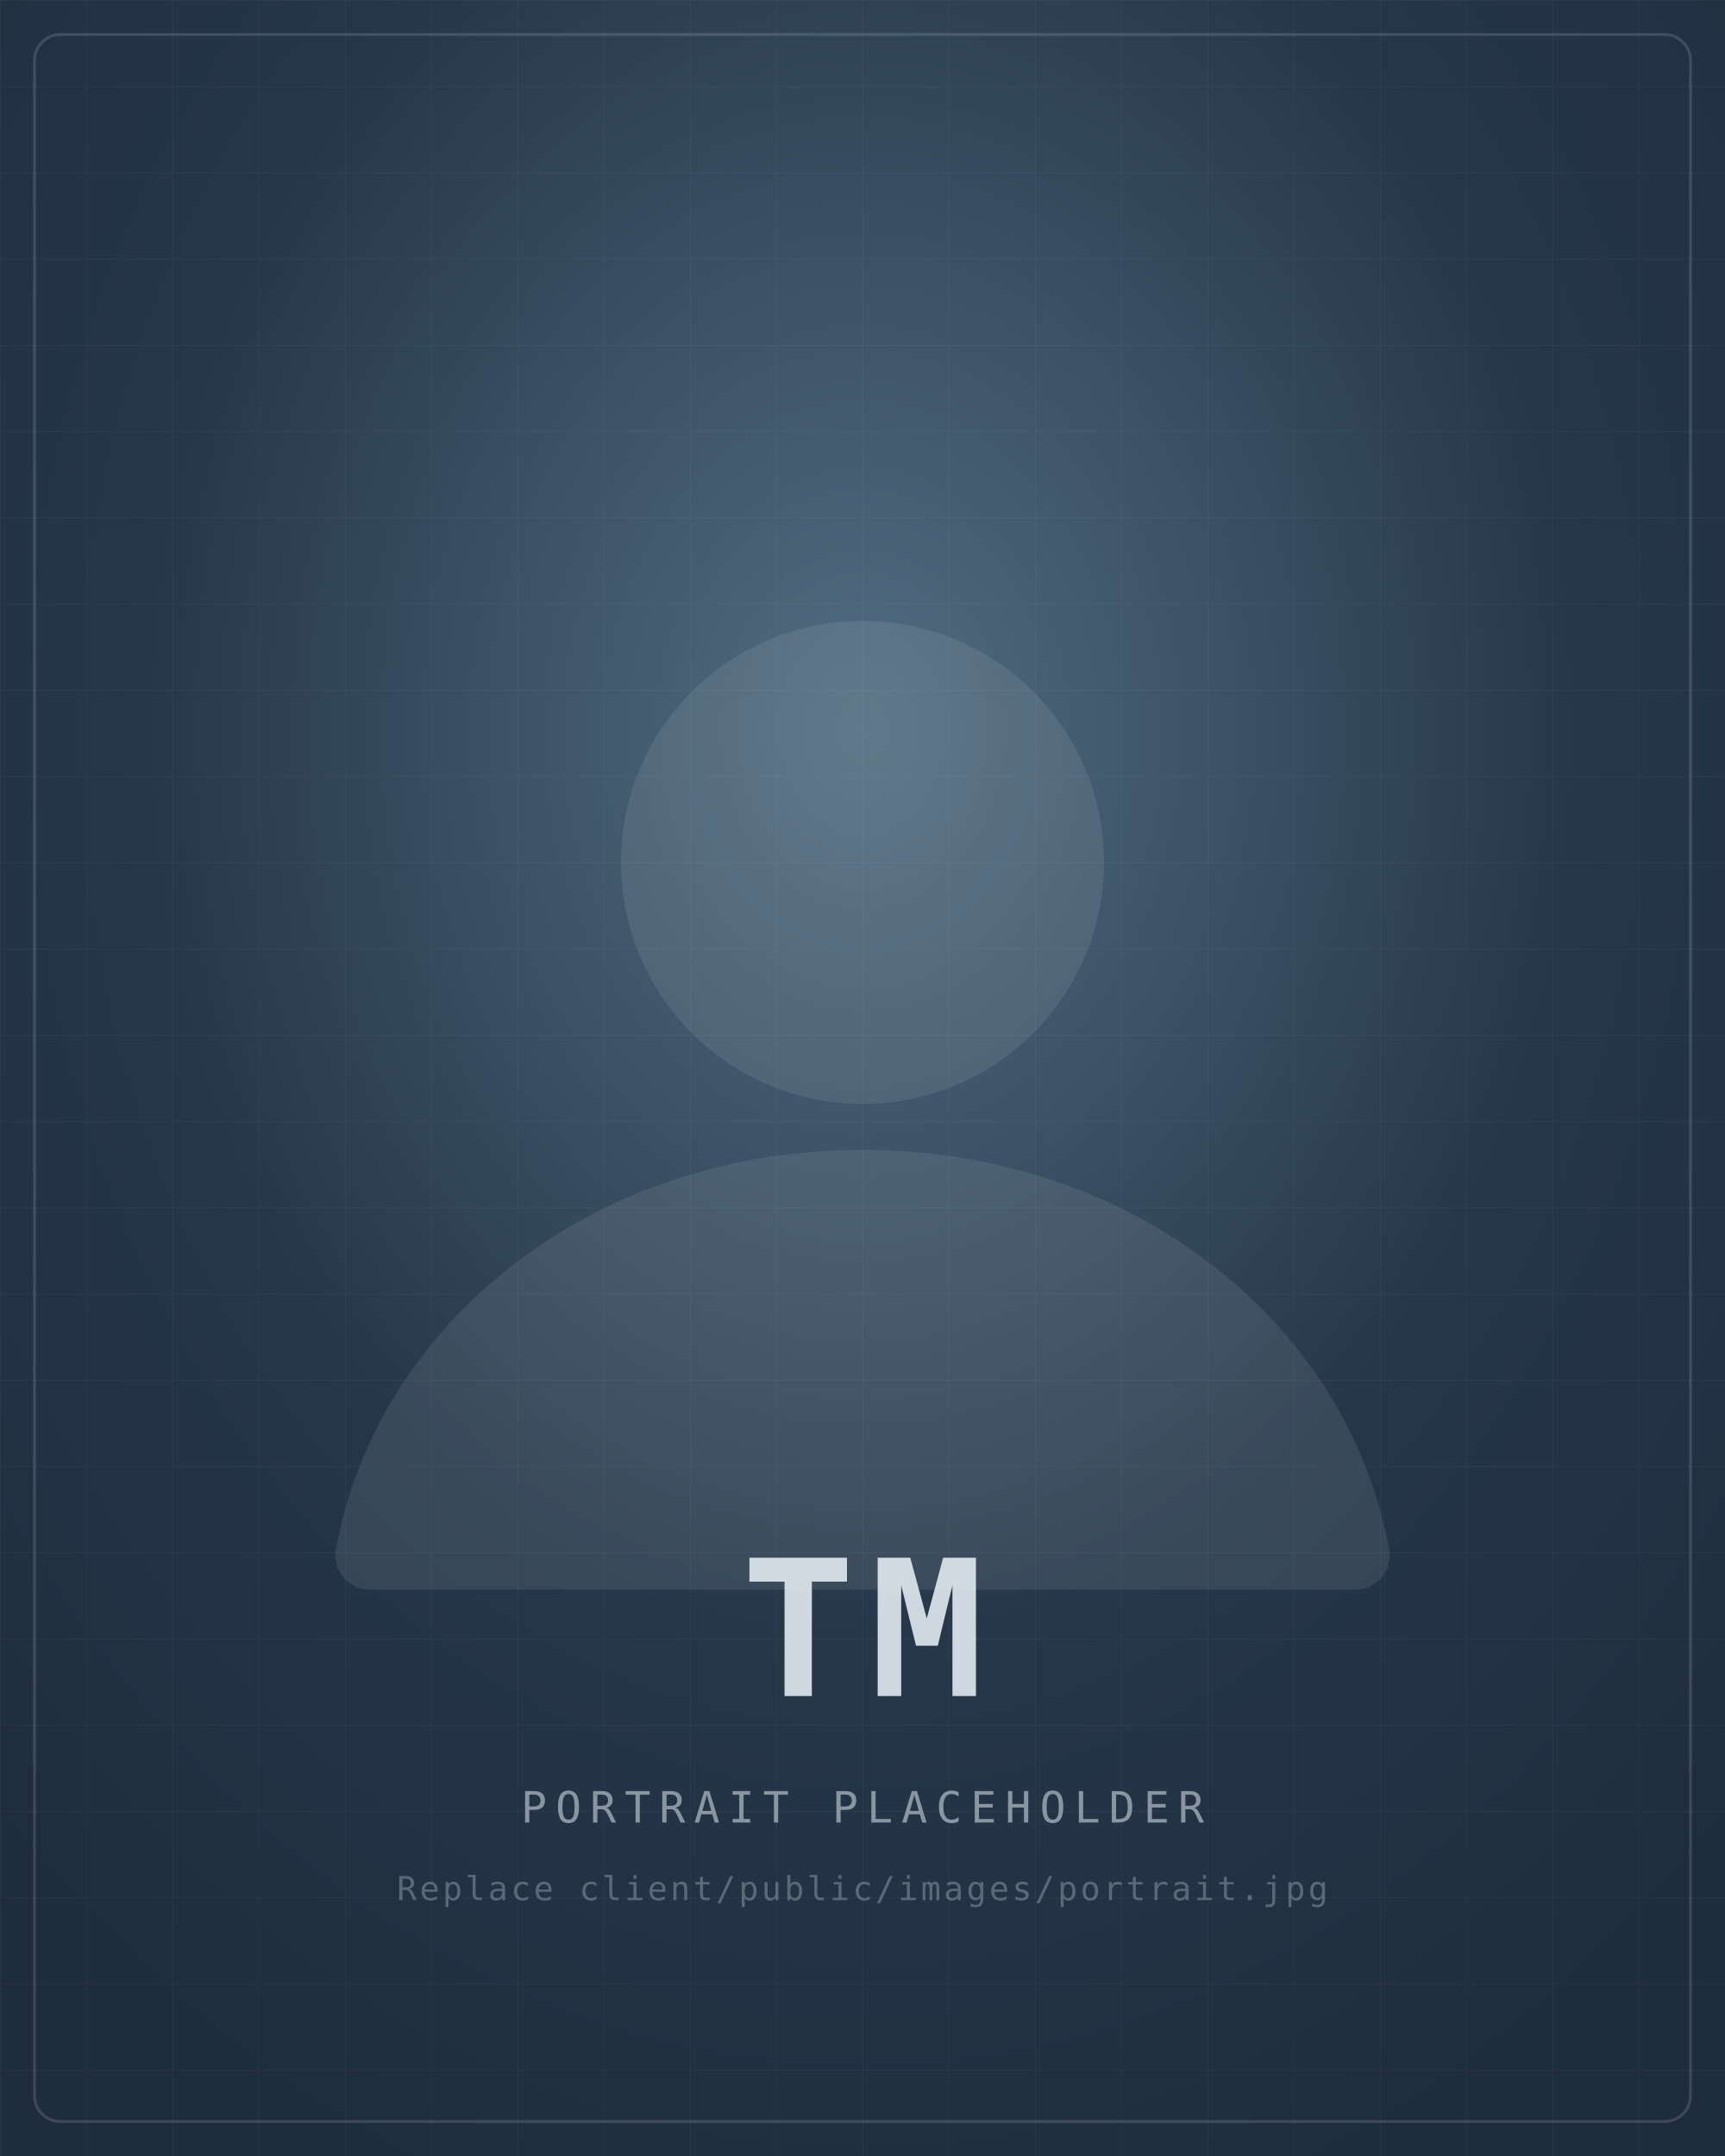
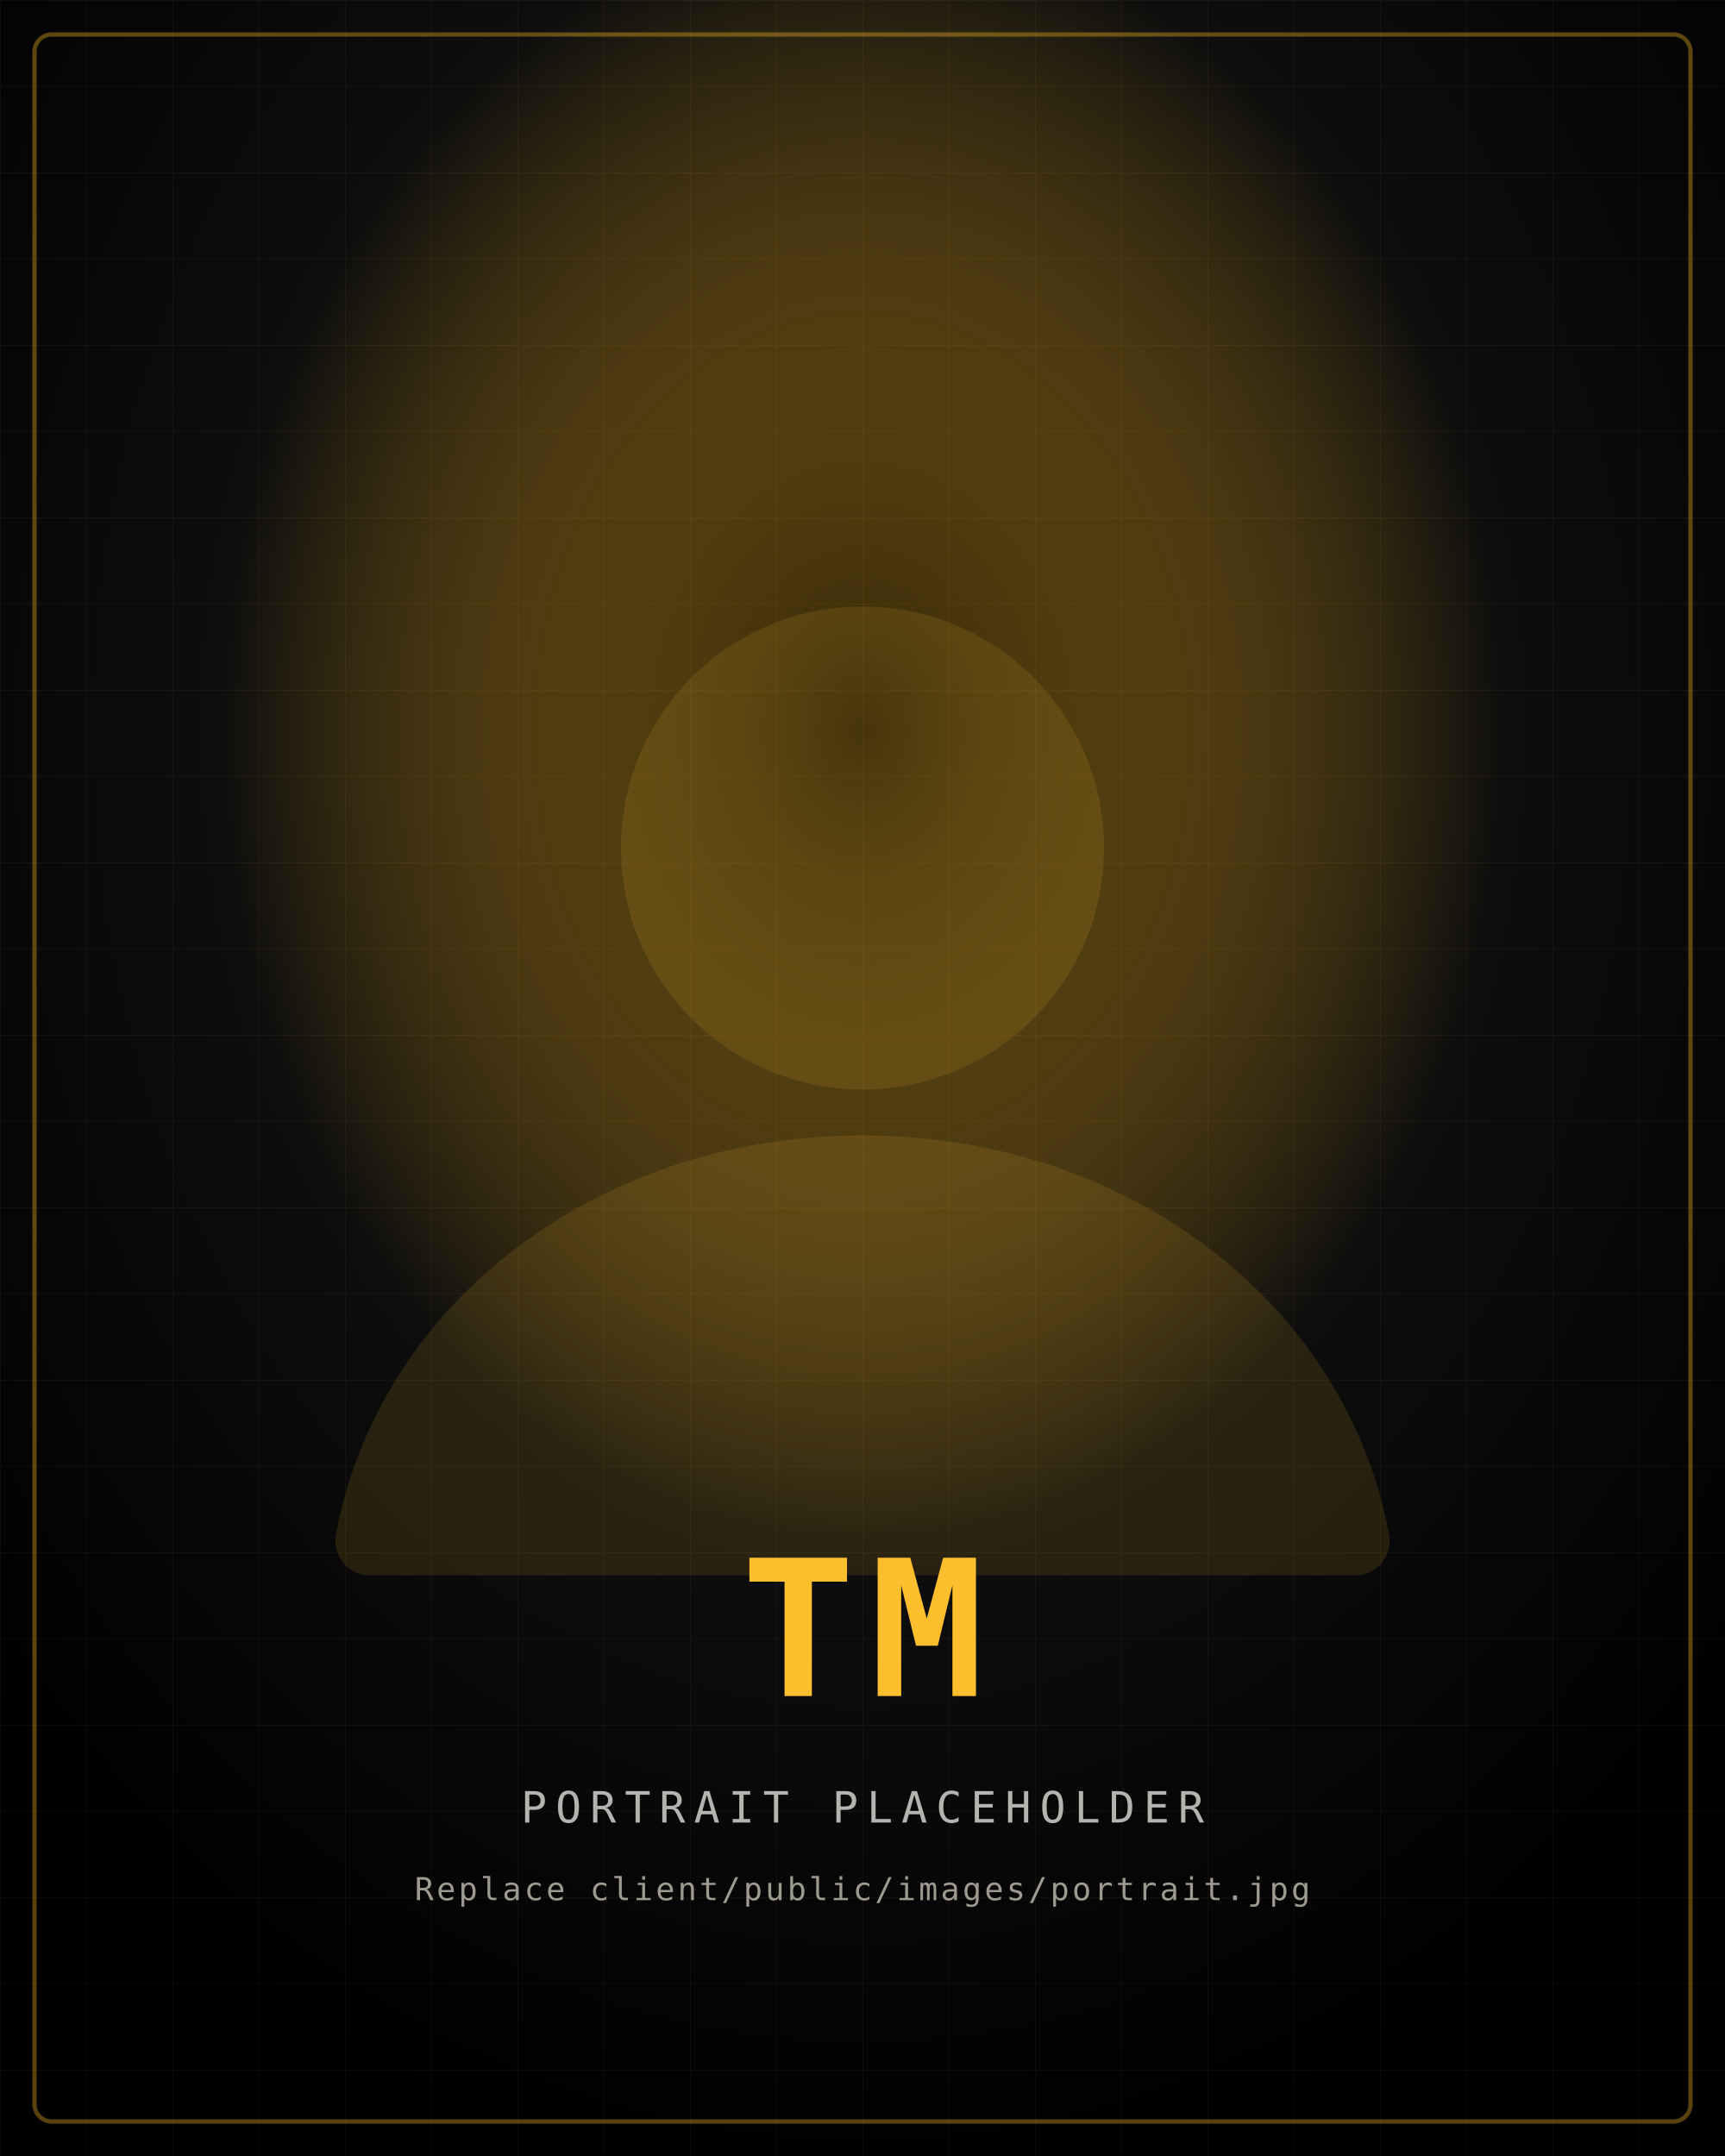
<svg xmlns="http://www.w3.org/2000/svg" viewBox="0 0 1200 1500" width="1200" height="1500" role="img" aria-label="Placeholder portrait">
  <defs>
-     <radialGradient id="glow" cx="50%" cy="34%" r="72%">
-       <stop offset="0%" stop-color="#526D82" />
-       <stop offset="58%" stop-color="#26374A" />
-       <stop offset="100%" stop-color="#1F2C3D" />
+     <radialGradient id="glow" cx="50%" cy="34%" r="68%">
+       <stop offset="0%" stop-color="#FDBF2D" stop-opacity="0.18" />
+       <stop offset="55%" stop-color="#0E0E0E" />
+       <stop offset="100%" stop-color="#000000" />
    </radialGradient>
    <pattern id="grid" width="60" height="60" patternUnits="userSpaceOnUse">
-       <path d="M60 0H0V60" fill="none" stroke="#DDE6ED" stroke-opacity="0.05" stroke-width="1" />
+       <path d="M60 0H0V60" fill="none" stroke="#FDBF2D" stroke-opacity="0.06" stroke-width="1" />
    </pattern>
  </defs>
+   <rect width="1200" height="1500" fill="#000000" />
  <rect width="1200" height="1500" fill="url(#glow)" />
  <rect width="1200" height="1500" fill="url(#grid)" />
-   <g fill="#DDE6ED" fill-opacity="0.10">
-     <circle cx="600" cy="600" r="168" />
-     <path d="M600 800c-186 0-336 118-366 276a24 24 0 0 0 23 30h686a24 24 0 0 0 23-30C936 918 786 800 600 800z" />
+   <g fill="#FDBF2D" fill-opacity="0.12">
+     <circle cx="600" cy="590" r="168" />
+     <path d="M600 790c-186 0-336 118-366 276a24 24 0 0 0 23 30h686a24 24 0 0 0 23-30C936 908 786 790 600 790z" />
  </g>
-   <g fill="#DDE6ED">
-     <text x="600" y="1180" text-anchor="middle" font-family="ui-monospace, SFMono-Regular, Menlo, Consolas, monospace" font-size="132" font-weight="700" letter-spacing="10" fill-opacity="0.92">TM</text>
-   </g>
-   <g fill="#DDE6ED" fill-opacity="0.55" font-family="ui-monospace, SFMono-Regular, Menlo, Consolas, monospace" font-size="30" letter-spacing="6" text-anchor="middle">
-     <text x="600" y="1268">PORTRAIT PLACEHOLDER</text>
-   </g>
-   <g fill="#DDE6ED" fill-opacity="0.3" font-family="ui-monospace, SFMono-Regular, Menlo, Consolas, monospace" font-size="23" letter-spacing="2" text-anchor="middle">
-     <text x="600" y="1322">Replace client/public/images/portrait.jpg</text>
-   </g>
-   <rect x="24" y="24" width="1152" height="1452" rx="18" fill="none" stroke="#DDE6ED" stroke-opacity="0.16" stroke-width="2" />
+   <text x="600" y="1180" text-anchor="middle" font-family="ui-monospace, SFMono-Regular, Menlo, Consolas, monospace" font-size="132" font-weight="800" letter-spacing="10" fill="#FDBF2D">TM</text>
+   <text x="600" y="1268" text-anchor="middle" font-family="ui-monospace, SFMono-Regular, Menlo, Consolas, monospace" font-size="30" letter-spacing="6" fill="#F7F5F0" fill-opacity="0.72">PORTRAIT PLACEHOLDER</text>
+   <text x="600" y="1322" text-anchor="middle" font-family="ui-monospace, SFMono-Regular, Menlo, Consolas, monospace" font-size="22" letter-spacing="2" fill="#9E9A8F">Replace client/public/images/portrait.jpg</text>
+   <rect x="24" y="24" width="1152" height="1452" rx="12" fill="none" stroke="#FDBF2D" stroke-opacity="0.35" stroke-width="3" />
</svg>
